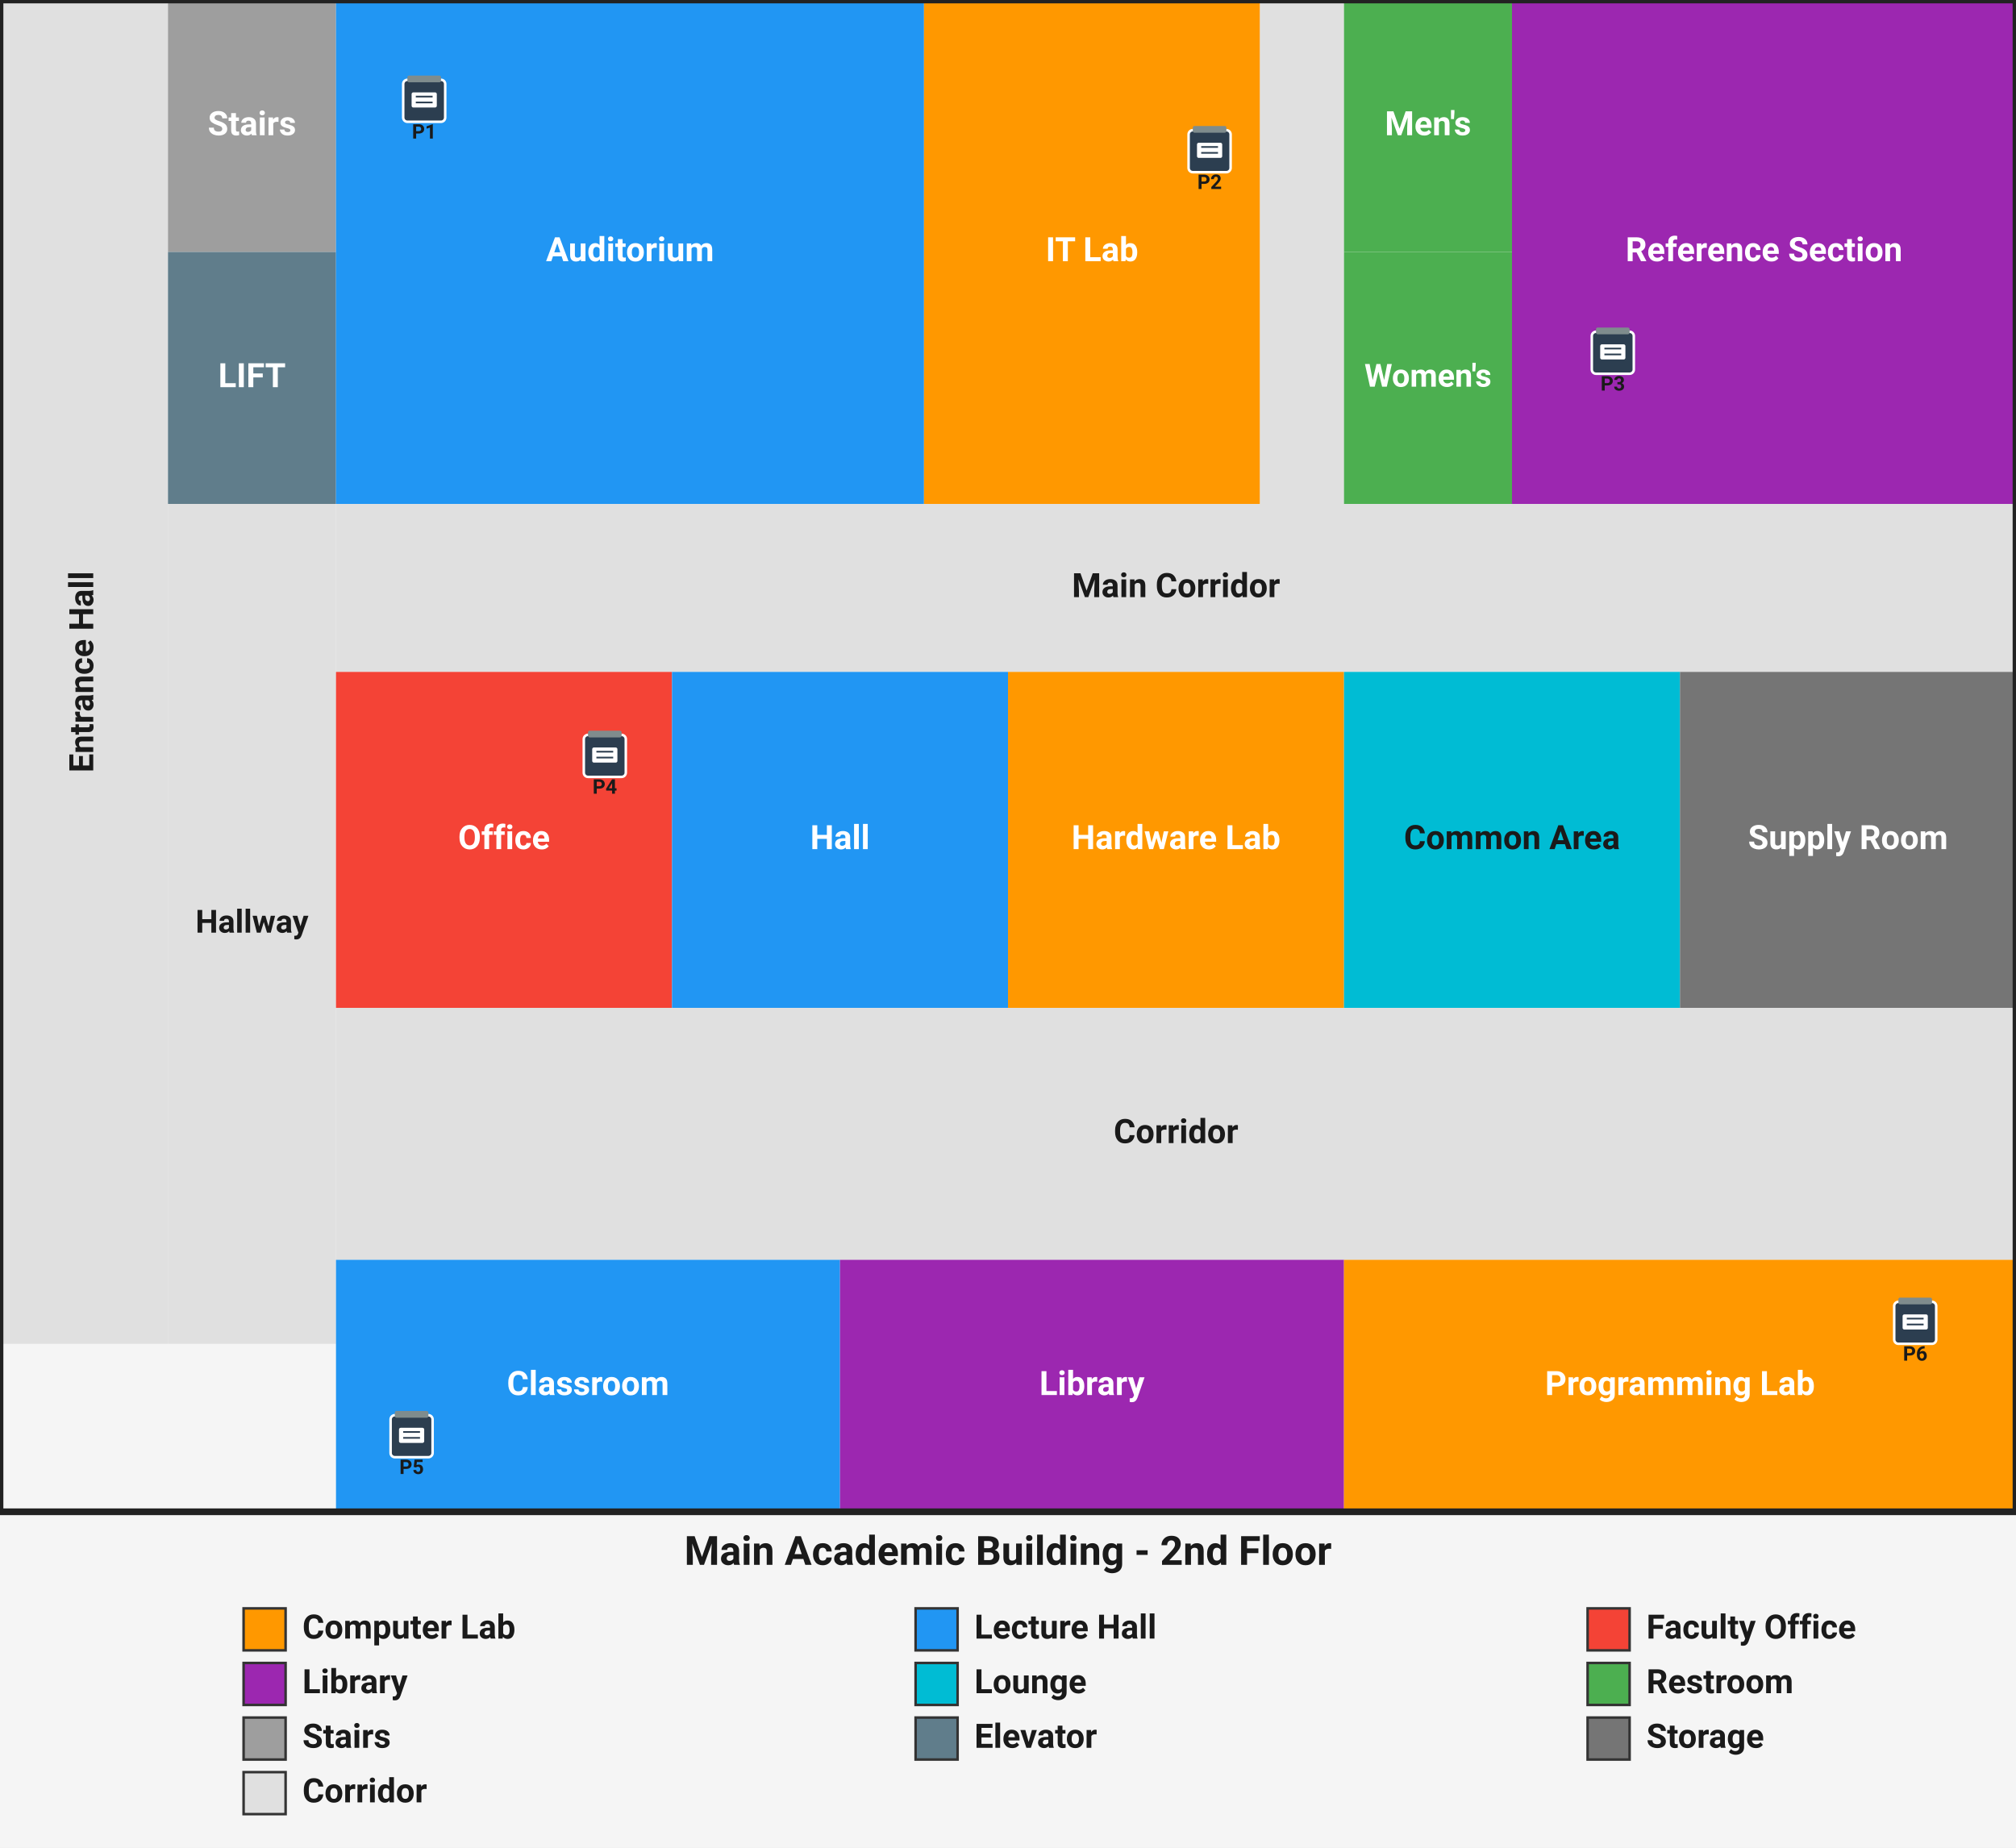
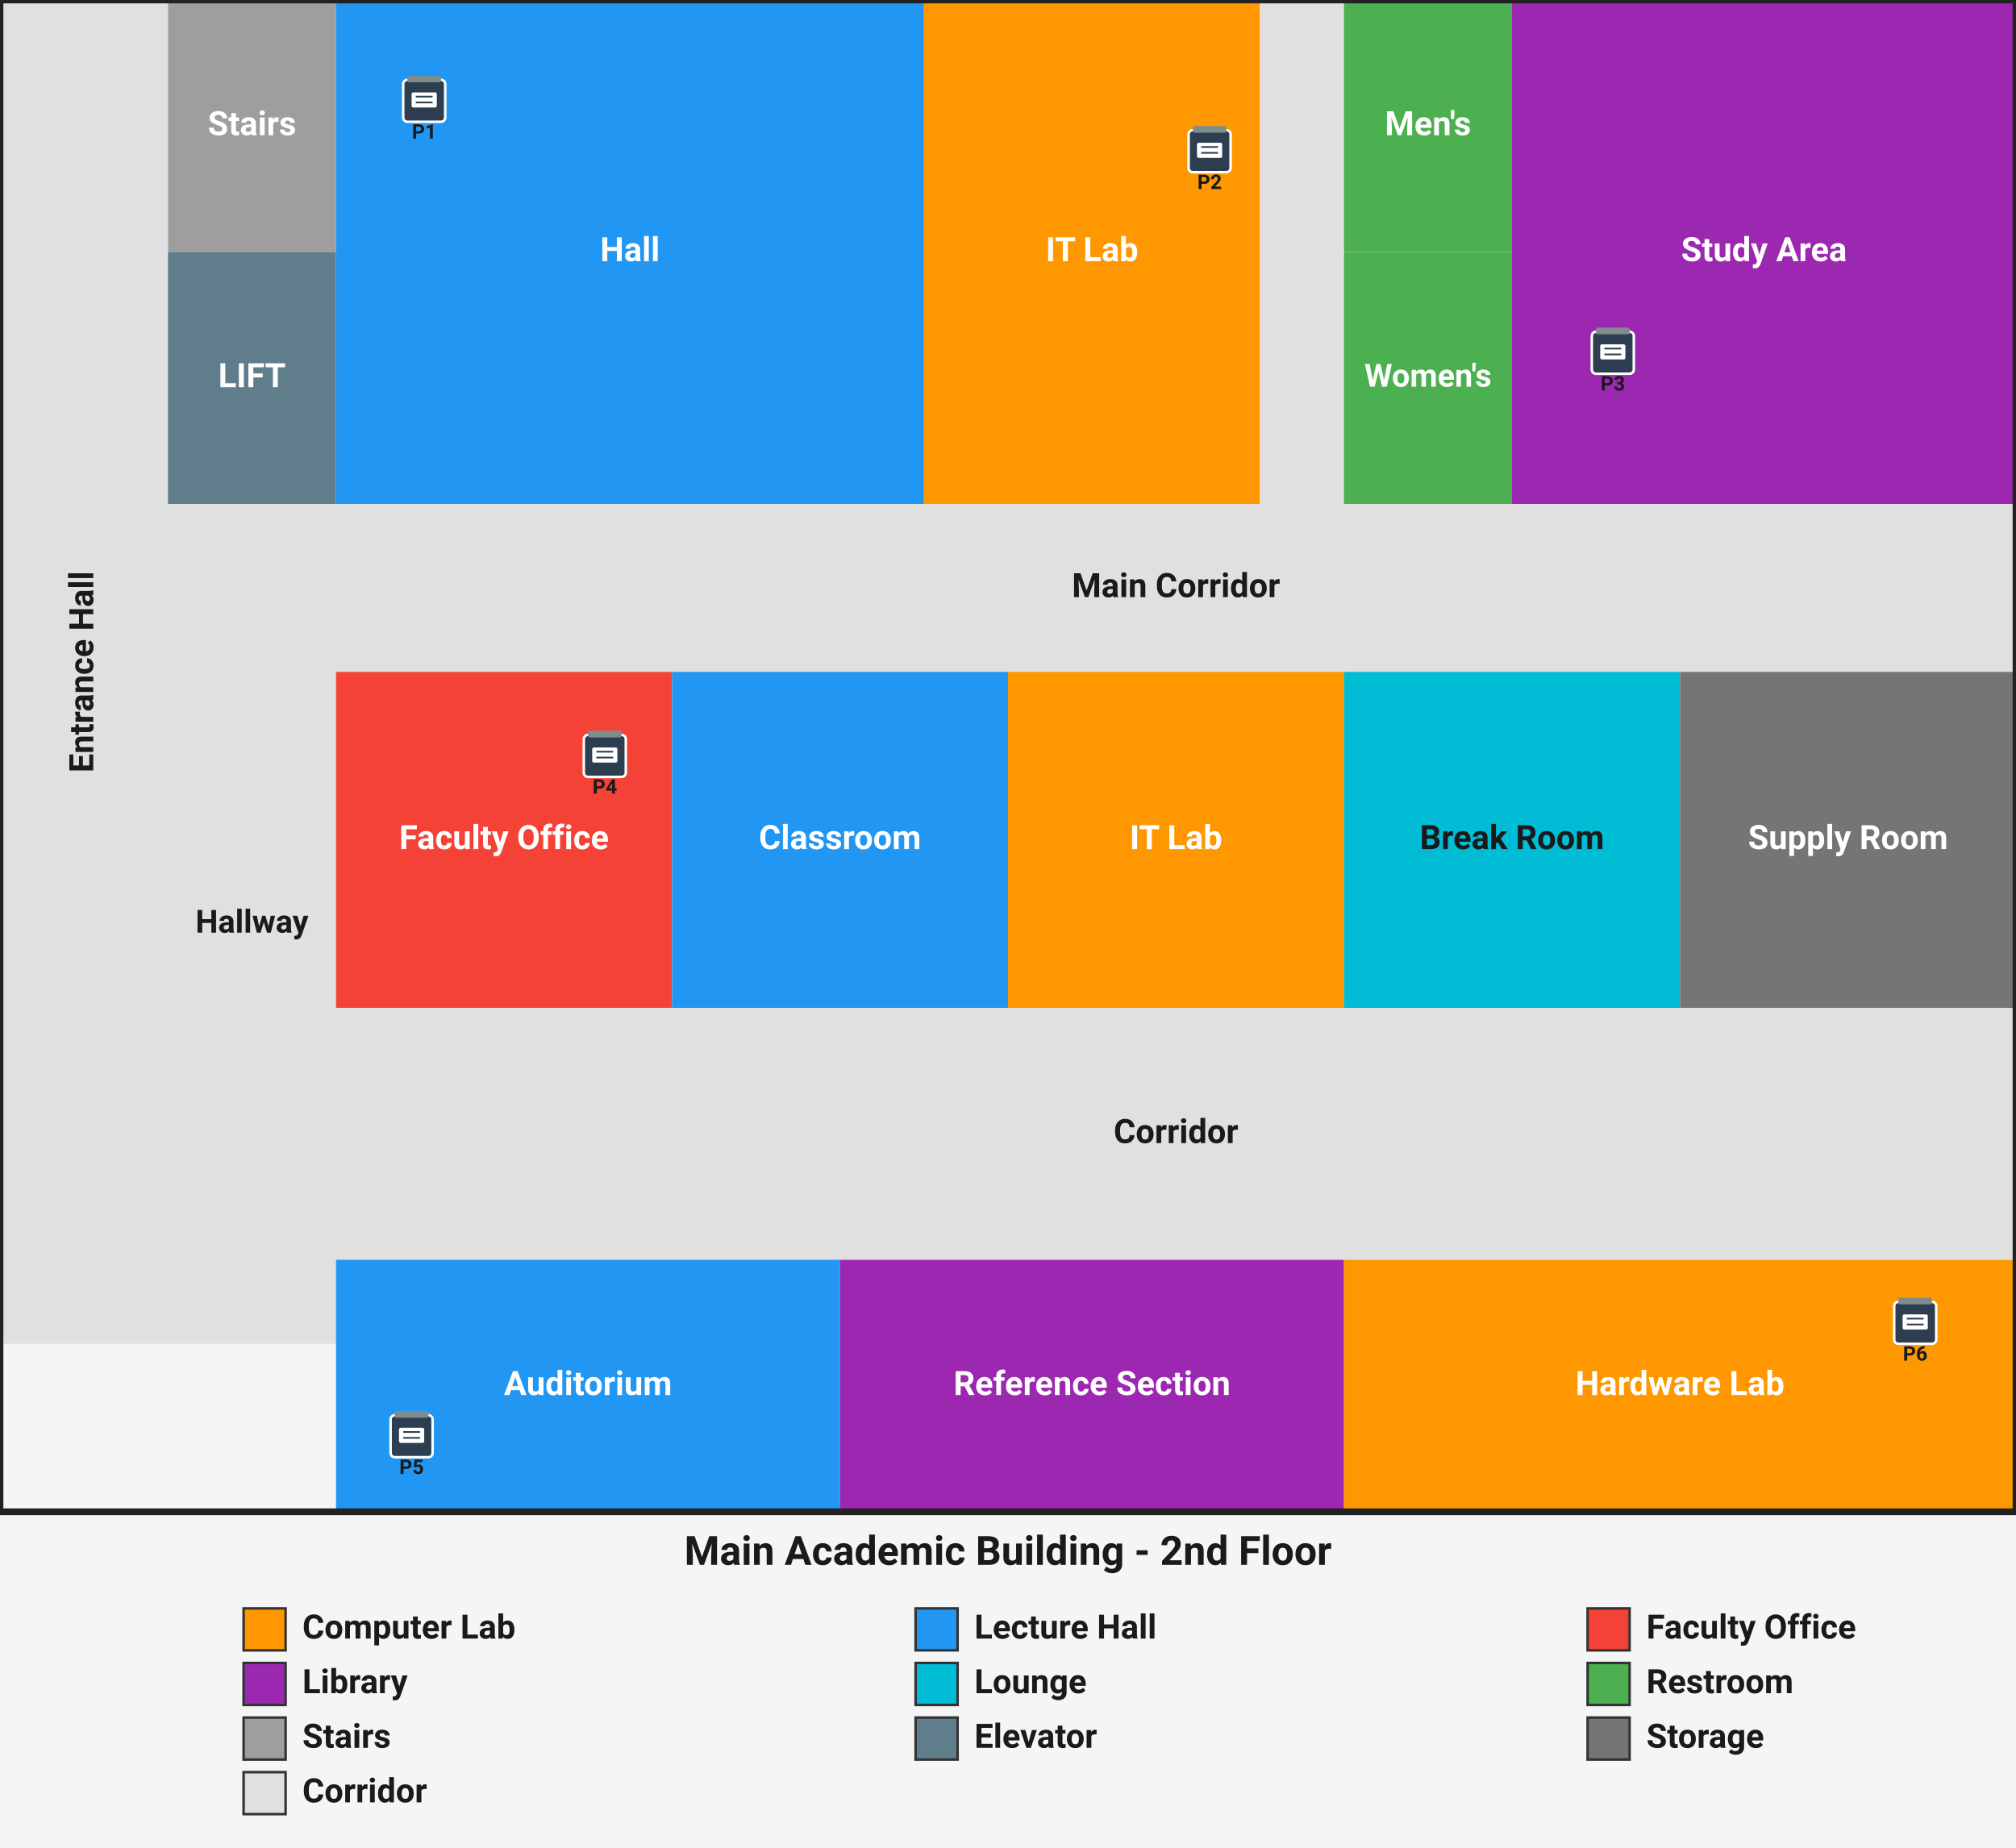
<svg xmlns="http://www.w3.org/2000/svg" viewBox="0 0 2400 2200" width="2400" height="2200" style="display:block; max-width:100%; height:auto;">
  <defs>
    <style>
      text { 
        -webkit-font-smoothing: antialiased;
        -moz-osx-font-smoothing: grayscale;
      }
    </style>
  </defs>
  <rect x="0" y="0" width="2400" height="2200" fill="#f5f5f5" />
  <rect x="0" y="0" width="200" height="1600" fill="#E0E0E0" stroke="none" />
  <text x="100.0" y="800.0" font-family="Roboto,Segoe UI,Arial,sans-serif" font-size="40" font-weight="600" fill="#1a1a1a" text-anchor="middle" dominant-baseline="middle" transform="rotate(-90 100.0 800.0)">
              Entrance Hall
            </text>
  <rect x="200" y="0" width="200" height="300" fill="#9E9E9E" stroke="none" />
  <text x="300.0" y="150.0" font-family="Roboto,Segoe UI,Arial,sans-serif" font-size="40" font-weight="600" fill="white" text-anchor="middle" dominant-baseline="middle">
              Stairs
            </text>
  <rect x="200" y="300" width="200" height="300" fill="#607D8B" stroke="none" />
  <text x="300.0" y="450.0" font-family="Roboto,Segoe UI,Arial,sans-serif" font-size="40" font-weight="600" fill="white" text-anchor="middle" dominant-baseline="middle">
              LIFT
            </text>
  <rect x="200" y="600" width="200" height="1000" fill="#E0E0E0" stroke="none" />
  <text x="300.0" y="1100.0" font-family="Roboto,Segoe UI,Arial,sans-serif" font-size="38" font-weight="600" fill="#1a1a1a" text-anchor="middle" dominant-baseline="middle">
              Hallway
            </text>
  <rect x="400" y="0" width="700" height="600" fill="#2196F3" stroke="none" />
  <text x="750.0" y="300.0" font-family="Roboto,Segoe UI,Arial,sans-serif" font-size="40" font-weight="600" fill="white" text-anchor="middle" dominant-baseline="middle">
-               Auditorium
+               Hall
            </text>
  <rect x="1100" y="0" width="400" height="600" fill="#FF9800" stroke="none" />
  <text x="1300.0" y="300.0" font-family="Roboto,Segoe UI,Arial,sans-serif" font-size="40" font-weight="600" fill="white" text-anchor="middle" dominant-baseline="middle">
              IT Lab
            </text>
  <rect x="1500" y="0" width="100" height="600" fill="#E0E0E0" stroke="none" />
  <rect x="1600" y="0" width="200" height="300" fill="#4CAF50" stroke="none" />
  <text x="1700.0" y="150.0" font-family="Roboto,Segoe UI,Arial,sans-serif" font-size="40" font-weight="600" fill="white" text-anchor="middle" dominant-baseline="middle">
              Men's
            </text>
  <rect x="1600" y="300" width="200" height="300" fill="#4CAF50" stroke="none" />
  <text x="1700.0" y="450.0" font-family="Roboto,Segoe UI,Arial,sans-serif" font-size="38" font-weight="600" fill="white" text-anchor="middle" dominant-baseline="middle">
              Women's
            </text>
  <rect x="1800" y="0" width="600" height="600" fill="#9C27B0" stroke="none" />
  <text x="2100.0" y="300.0" font-family="Roboto,Segoe UI,Arial,sans-serif" font-size="40" font-weight="600" fill="white" text-anchor="middle" dominant-baseline="middle">
-               Reference Section
+               Study Area
            </text>
  <rect x="400" y="600" width="2000" height="200" fill="#E0E0E0" stroke="none" />
  <text x="1400.0" y="700.0" font-family="Roboto,Segoe UI,Arial,sans-serif" font-size="40" font-weight="600" fill="#1a1a1a" text-anchor="middle" dominant-baseline="middle">
              Main Corridor
            </text>
  <rect x="400" y="800" width="400" height="400" fill="#F44336" stroke="none" />
  <text x="600.0" y="1000.0" font-family="Roboto,Segoe UI,Arial,sans-serif" font-size="40" font-weight="600" fill="white" text-anchor="middle" dominant-baseline="middle">
-               Office
+               Faculty Office
            </text>
  <rect x="800" y="800" width="400" height="400" fill="#2196F3" stroke="none" />
  <text x="1000.0" y="1000.0" font-family="Roboto,Segoe UI,Arial,sans-serif" font-size="40" font-weight="600" fill="white" text-anchor="middle" dominant-baseline="middle">
-               Hall
+               Classroom
            </text>
  <rect x="1200" y="800" width="400" height="400" fill="#FF9800" stroke="none" />
  <text x="1400.0" y="1000.0" font-family="Roboto,Segoe UI,Arial,sans-serif" font-size="40" font-weight="600" fill="white" text-anchor="middle" dominant-baseline="middle">
-               Hardware Lab
+               IT Lab
            </text>
  <rect x="1600" y="800" width="400" height="400" fill="#00BCD4" stroke="none" />
  <text x="1800.0" y="1000.0" font-family="Roboto,Segoe UI,Arial,sans-serif" font-size="40" font-weight="600" fill="#1a1a1a" text-anchor="middle" dominant-baseline="middle">
-               Common Area
+               Break Room
            </text>
  <rect x="2000" y="800" width="400" height="400" fill="#757575" stroke="none" />
  <text x="2200.0" y="1000.0" font-family="Roboto,Segoe UI,Arial,sans-serif" font-size="40" font-weight="600" fill="white" text-anchor="middle" dominant-baseline="middle">
              Supply Room
            </text>
  <rect x="400" y="1200" width="2000" height="300" fill="#E0E0E0" stroke="none" />
  <text x="1400.0" y="1350.0" font-family="Roboto,Segoe UI,Arial,sans-serif" font-size="40" font-weight="600" fill="#1a1a1a" text-anchor="middle" dominant-baseline="middle">
              Corridor
            </text>
  <rect x="400" y="1500" width="600" height="300" fill="#2196F3" stroke="none" />
  <text x="700.0" y="1650.0" font-family="Roboto,Segoe UI,Arial,sans-serif" font-size="40" font-weight="600" fill="white" text-anchor="middle" dominant-baseline="middle">
-               Classroom
+               Auditorium
            </text>
  <rect x="1000" y="1500" width="600" height="300" fill="#9C27B0" stroke="none" />
  <text x="1300.0" y="1650.0" font-family="Roboto,Segoe UI,Arial,sans-serif" font-size="40" font-weight="600" fill="white" text-anchor="middle" dominant-baseline="middle">
-               Library
+               Reference Section
            </text>
  <rect x="1600" y="1500" width="800" height="300" fill="#FF9800" stroke="none" />
  <text x="2000.0" y="1650.0" font-family="Roboto,Segoe UI,Arial,sans-serif" font-size="40" font-weight="600" fill="white" text-anchor="middle" dominant-baseline="middle">
-               Programming Lab
+               Hardware Lab
            </text>
  <rect x="480.0" y="95.0" width="50" height="50" fill="#2C3E50" stroke="#FFF" stroke-width="3" rx="5" />
  <rect x="485.0" y="90.0" width="40" height="8" fill="#7F8C8D" rx="2" />
  <rect x="490.0" y="110.0" width="30" height="18" fill="white" rx="2" />
  <line x1="495.0" y1="115.0" x2="515.0" y2="115.0" stroke="#2C3E50" stroke-width="2" />
  <line x1="495.0" y1="122.0" x2="515.0" y2="122.0" stroke="#2C3E50" stroke-width="2" />
  <text x="505.0" y="165.0" font-family="Roboto,Segoe UI,Arial,sans-serif" font-size="24" font-weight="700" fill="#1a1a1a" text-anchor="middle">
      P1
    </text>
  <rect x="1415.0" y="155.0" width="50" height="50" fill="#2C3E50" stroke="#FFF" stroke-width="3" rx="5" />
  <rect x="1420.0" y="150.0" width="40" height="8" fill="#7F8C8D" rx="2" />
  <rect x="1425.0" y="170.0" width="30" height="18" fill="white" rx="2" />
  <line x1="1430.0" y1="175.0" x2="1450.0" y2="175.0" stroke="#2C3E50" stroke-width="2" />
  <line x1="1430.0" y1="182.0" x2="1450.0" y2="182.0" stroke="#2C3E50" stroke-width="2" />
  <text x="1440.0" y="225.0" font-family="Roboto,Segoe UI,Arial,sans-serif" font-size="24" font-weight="700" fill="#1a1a1a" text-anchor="middle">
      P2
    </text>
  <rect x="1895.0" y="395.0" width="50" height="50" fill="#2C3E50" stroke="#FFF" stroke-width="3" rx="5" />
  <rect x="1900.0" y="390.0" width="40" height="8" fill="#7F8C8D" rx="2" />
  <rect x="1905.0" y="410.0" width="30" height="18" fill="white" rx="2" />
  <line x1="1910.0" y1="415.0" x2="1930.0" y2="415.0" stroke="#2C3E50" stroke-width="2" />
  <line x1="1910.0" y1="422.0" x2="1930.0" y2="422.0" stroke="#2C3E50" stroke-width="2" />
  <text x="1920.0" y="465.0" font-family="Roboto,Segoe UI,Arial,sans-serif" font-size="24" font-weight="700" fill="#1a1a1a" text-anchor="middle">
      P3
    </text>
  <rect x="695.0" y="875.0" width="50" height="50" fill="#2C3E50" stroke="#FFF" stroke-width="3" rx="5" />
  <rect x="700.0" y="870.0" width="40" height="8" fill="#7F8C8D" rx="2" />
  <rect x="705.0" y="890.0" width="30" height="18" fill="white" rx="2" />
  <line x1="710.0" y1="895.0" x2="730.0" y2="895.0" stroke="#2C3E50" stroke-width="2" />
  <line x1="710.0" y1="902.0" x2="730.0" y2="902.0" stroke="#2C3E50" stroke-width="2" />
  <text x="720.0" y="945.0" font-family="Roboto,Segoe UI,Arial,sans-serif" font-size="24" font-weight="700" fill="#1a1a1a" text-anchor="middle">
      P4
    </text>
  <rect x="465.0" y="1685.0" width="50" height="50" fill="#2C3E50" stroke="#FFF" stroke-width="3" rx="5" />
  <rect x="470.0" y="1680.0" width="40" height="8" fill="#7F8C8D" rx="2" />
  <rect x="475.0" y="1700.0" width="30" height="18" fill="white" rx="2" />
  <line x1="480.0" y1="1705.0" x2="500.0" y2="1705.0" stroke="#2C3E50" stroke-width="2" />
  <line x1="480.0" y1="1712.0" x2="500.0" y2="1712.0" stroke="#2C3E50" stroke-width="2" />
  <text x="490.0" y="1755.0" font-family="Roboto,Segoe UI,Arial,sans-serif" font-size="24" font-weight="700" fill="#1a1a1a" text-anchor="middle">
      P5
    </text>
  <rect x="2255.0" y="1550.0" width="50" height="50" fill="#2C3E50" stroke="#FFF" stroke-width="3" rx="5" />
  <rect x="2260.0" y="1545.0" width="40" height="8" fill="#7F8C8D" rx="2" />
  <rect x="2265.0" y="1565.0" width="30" height="18" fill="white" rx="2" />
  <line x1="2270.0" y1="1570.0" x2="2290.0" y2="1570.0" stroke="#2C3E50" stroke-width="2" />
  <line x1="2270.0" y1="1577.0" x2="2290.0" y2="1577.0" stroke="#2C3E50" stroke-width="2" />
  <text x="2280.0" y="1620.0" font-family="Roboto,Segoe UI,Arial,sans-serif" font-size="24" font-weight="700" fill="#1a1a1a" text-anchor="middle">
      P6
    </text>
  <rect x="0" y="0" width="2400" height="1800" fill="none" stroke="#222" stroke-width="8" />
  <text x="1200.0" y="1850" font-family="Roboto,Segoe UI,Arial,sans-serif" font-size="48" font-weight="700" fill="#1a1a1a" text-anchor="middle" dominant-baseline="middle">
          Main Academic Building - 2nd Floor
        </text>
  <rect x="290.0" y="1915.0" width="50" height="50" fill="#FF9800" stroke="#333" stroke-width="3" />
  <text x="360.0" y="1940" font-family="Roboto,Segoe UI,Arial,sans-serif" font-size="40" font-weight="700" fill="#1a1a1a" text-anchor="start" dominant-baseline="middle">
          Computer Lab
        </text>
  <rect x="1090.0" y="1915.0" width="50" height="50" fill="#2196F3" stroke="#333" stroke-width="3" />
  <text x="1160.0" y="1940" font-family="Roboto,Segoe UI,Arial,sans-serif" font-size="40" font-weight="700" fill="#1a1a1a" text-anchor="start" dominant-baseline="middle">
          Lecture Hall
        </text>
  <rect x="1890.0" y="1915.0" width="50" height="50" fill="#F44336" stroke="#333" stroke-width="3" />
  <text x="1960.0" y="1940" font-family="Roboto,Segoe UI,Arial,sans-serif" font-size="40" font-weight="700" fill="#1a1a1a" text-anchor="start" dominant-baseline="middle">
          Faculty Office
        </text>
  <rect x="290.0" y="1980.0" width="50" height="50" fill="#9C27B0" stroke="#333" stroke-width="3" />
  <text x="360.0" y="2005" font-family="Roboto,Segoe UI,Arial,sans-serif" font-size="40" font-weight="700" fill="#1a1a1a" text-anchor="start" dominant-baseline="middle">
          Library
        </text>
  <rect x="1090.0" y="1980.0" width="50" height="50" fill="#00BCD4" stroke="#333" stroke-width="3" />
  <text x="1160.0" y="2005" font-family="Roboto,Segoe UI,Arial,sans-serif" font-size="40" font-weight="700" fill="#1a1a1a" text-anchor="start" dominant-baseline="middle">
          Lounge
        </text>
  <rect x="1890.0" y="1980.0" width="50" height="50" fill="#4CAF50" stroke="#333" stroke-width="3" />
  <text x="1960.0" y="2005" font-family="Roboto,Segoe UI,Arial,sans-serif" font-size="40" font-weight="700" fill="#1a1a1a" text-anchor="start" dominant-baseline="middle">
          Restroom
        </text>
  <rect x="290.0" y="2045.0" width="50" height="50" fill="#9E9E9E" stroke="#333" stroke-width="3" />
  <text x="360.0" y="2070" font-family="Roboto,Segoe UI,Arial,sans-serif" font-size="40" font-weight="700" fill="#1a1a1a" text-anchor="start" dominant-baseline="middle">
          Stairs
        </text>
  <rect x="1090.0" y="2045.0" width="50" height="50" fill="#607D8B" stroke="#333" stroke-width="3" />
  <text x="1160.0" y="2070" font-family="Roboto,Segoe UI,Arial,sans-serif" font-size="40" font-weight="700" fill="#1a1a1a" text-anchor="start" dominant-baseline="middle">
          Elevator
        </text>
  <rect x="1890.0" y="2045.0" width="50" height="50" fill="#757575" stroke="#333" stroke-width="3" />
  <text x="1960.0" y="2070" font-family="Roboto,Segoe UI,Arial,sans-serif" font-size="40" font-weight="700" fill="#1a1a1a" text-anchor="start" dominant-baseline="middle">
          Storage
        </text>
  <rect x="290.0" y="2110.0" width="50" height="50" fill="#E0E0E0" stroke="#333" stroke-width="3" />
  <text x="360.0" y="2135" font-family="Roboto,Segoe UI,Arial,sans-serif" font-size="40" font-weight="700" fill="#1a1a1a" text-anchor="start" dominant-baseline="middle">
          Corridor
        </text>
</svg>
